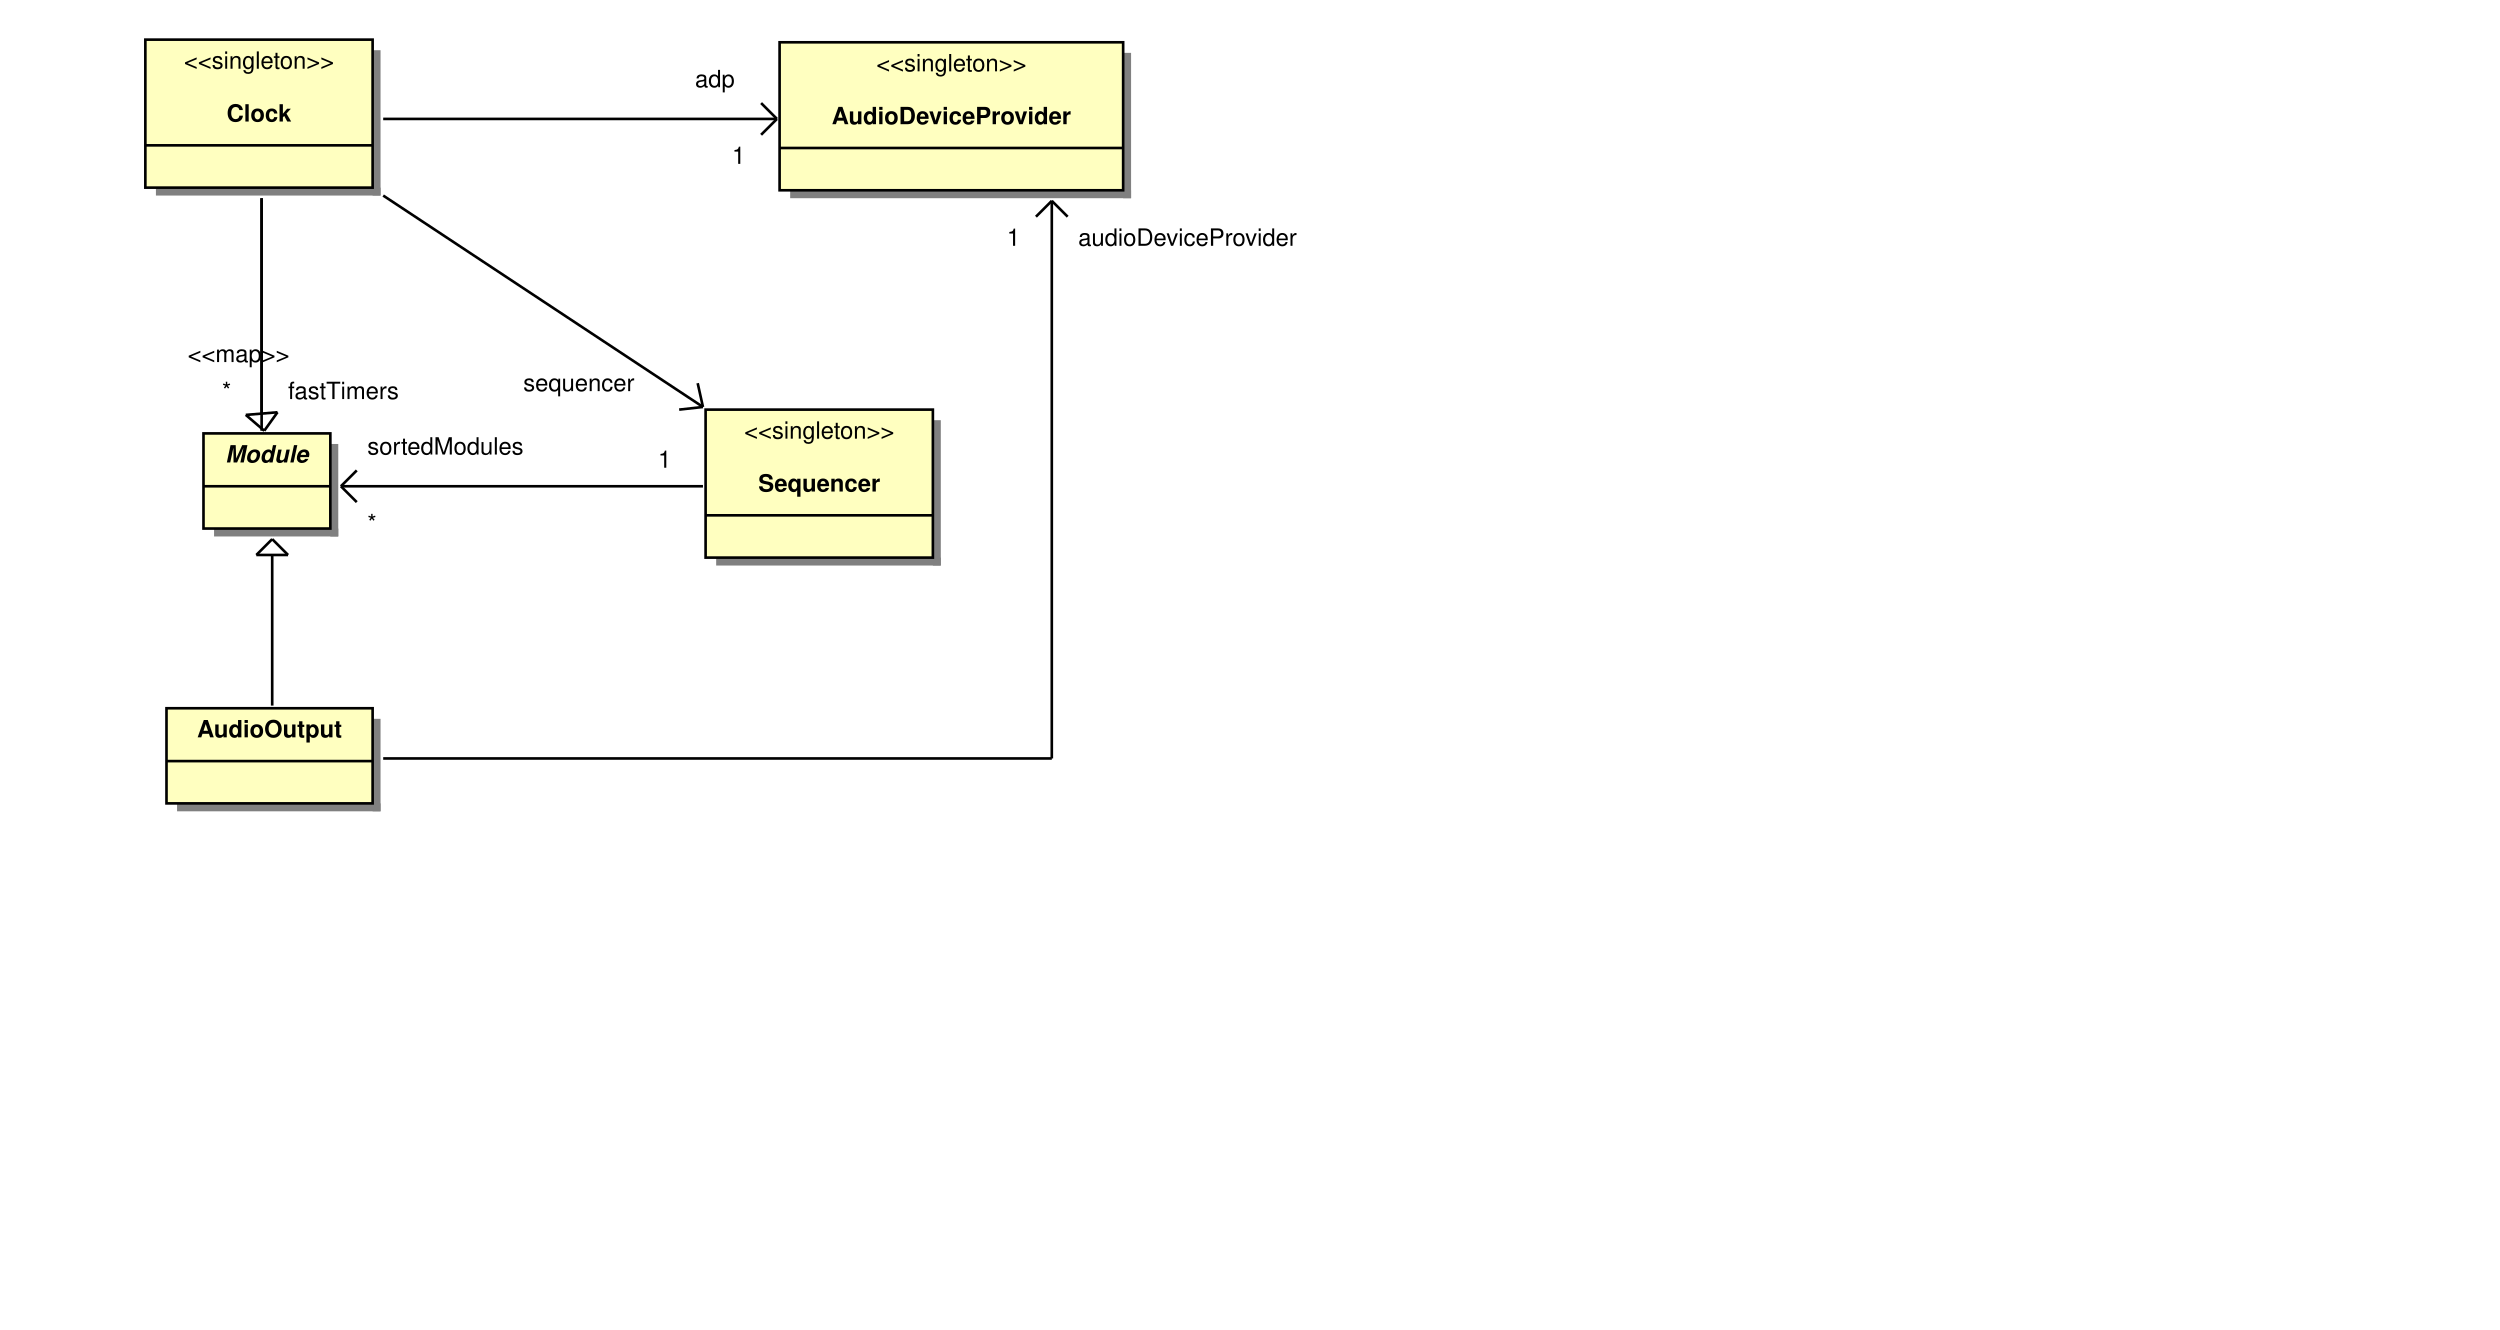
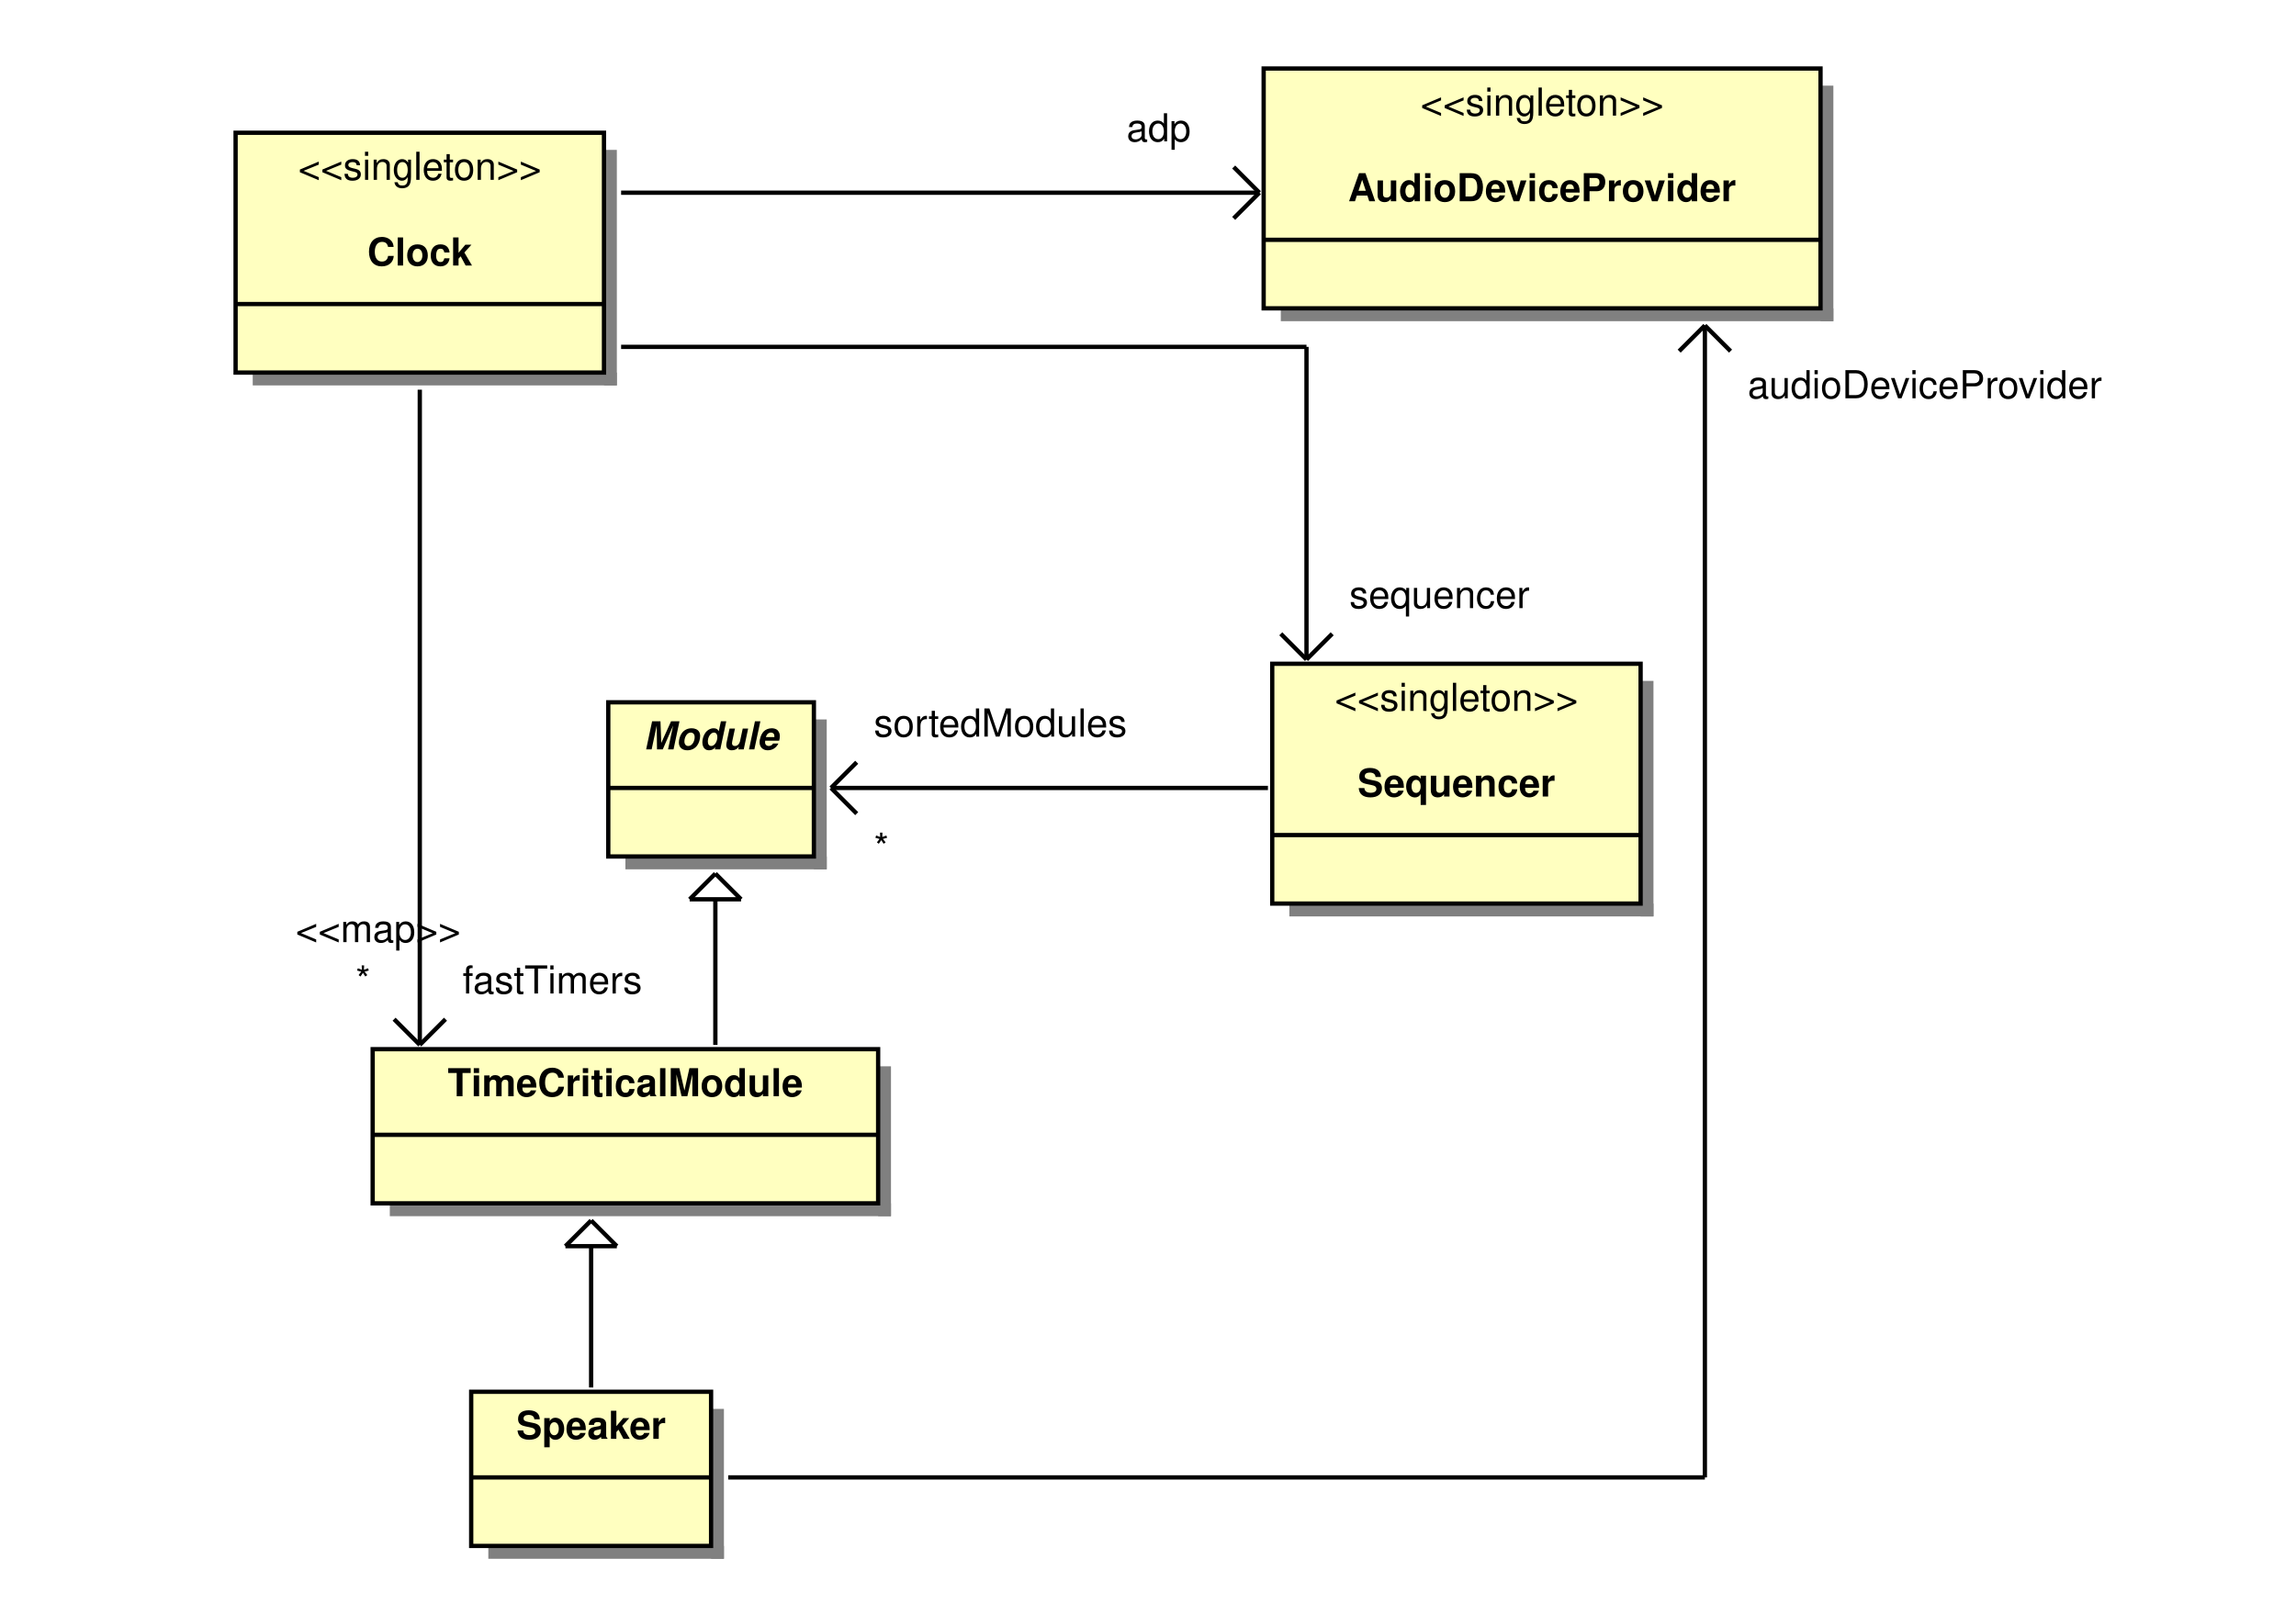
- <svg xmlns="http://www.w3.org/2000/svg" width="946" height="503" version="1.1">
-   <g>
-     <rect fill="#808080" stroke="none" stroke-opacity="1" x="125" y="168" width="3" height="35" />
-     <rect fill="#808080" stroke="none" stroke-opacity="1" x="81" y="200" width="47" height="3" />
-     <rect fill="#ffffc0" stroke="black" stroke-width="1" stroke-opacity="1" x="77" y="164" width="48" height="36" />
-     <text font-family="Helvetica" font-size="9" fill="#000000" xml:space="preserve" font-weight="bold" font-style="italic" text-anchor="middle" x="101" y="175">Module</text>
-     <line stroke="black" stroke-opacity="1" x1="77" y1="184" x2="125" y2="184" />
-   </g>
-   <g>
-     <rect fill="#808080" stroke="none" stroke-opacity="1" x="141" y="19" width="3" height="55" />
-     <rect fill="#808080" stroke="none" stroke-opacity="1" x="59" y="71" width="85" height="3" />
-     <rect fill="#ffffc0" stroke="black" stroke-width="1" stroke-opacity="1" x="55" y="15" width="86" height="56" />
-     <text font-family="Helvetica" font-size="9" fill="#000000" xml:space="preserve" text-anchor="middle" x="98" y="26">&lt;&lt;singleton&gt;&gt;</text>
-     <text font-family="Helvetica" font-size="9" fill="#000000" xml:space="preserve" font-weight="bold" text-anchor="middle" x="98" y="46">Clock</text>
-     <line stroke="black" stroke-opacity="1" x1="55" y1="55" x2="141" y2="55" />
-   </g>
+ <svg xmlns="http://www.w3.org/2000/svg" width="536" height="377" version="1.1">
  <g>
    <rect fill="#808080" stroke="none" stroke-opacity="1" x="425" y="20" width="3" height="55" />
    <rect fill="#808080" stroke="none" stroke-opacity="1" x="299" y="72" width="129" height="3" />
    <rect fill="#ffffc0" stroke="black" stroke-width="1" stroke-opacity="1" x="295" y="16" width="130" height="56" />
    <text font-family="Helvetica" font-size="9" fill="#000000" xml:space="preserve" text-anchor="middle" x="360" y="27">&lt;&lt;singleton&gt;&gt;</text>
    <text font-family="Helvetica" font-size="9" fill="#000000" xml:space="preserve" font-weight="bold" text-anchor="middle" x="360" y="47">AudioDeviceProvider</text>
    <line stroke="black" stroke-opacity="1" x1="295" y1="56" x2="425" y2="56" />
  </g>
  <g>
-     <rect fill="#808080" stroke="none" stroke-opacity="1" x="141" y="272" width="3" height="35" />
-     <rect fill="#808080" stroke="none" stroke-opacity="1" x="67" y="304" width="77" height="3" />
-     <rect fill="#ffffc0" stroke="black" stroke-width="1" stroke-opacity="1" x="63" y="268" width="78" height="36" />
-     <text font-family="Helvetica" font-size="9" fill="#000000" xml:space="preserve" font-weight="bold" text-anchor="middle" x="102" y="279">AudioOutput</text>
-     <line stroke="black" stroke-opacity="1" x1="63" y1="288" x2="141" y2="288" />
+     <rect fill="#808080" stroke="none" stroke-opacity="1" x="190" y="168" width="3" height="35" />
+     <rect fill="#808080" stroke="none" stroke-opacity="1" x="146" y="200" width="47" height="3" />
+     <rect fill="#ffffc0" stroke="black" stroke-width="1" stroke-opacity="1" x="142" y="164" width="48" height="36" />
+     <text font-family="Helvetica" font-size="9" fill="#000000" xml:space="preserve" font-weight="bold" font-style="italic" text-anchor="middle" x="166" y="175">Module</text>
+     <line stroke="black" stroke-opacity="1" x1="142" y1="184" x2="190" y2="184" />
  </g>
  <g>
-     <line stroke="black" stroke-opacity="1" x1="103" y1="267" x2="103" y2="210" />
-     <line stroke="black" stroke-opacity="1" x1="103" y1="204" x2="97" y2="210" />
-     <line stroke="black" stroke-opacity="1" x1="103" y1="204" x2="109" y2="210" />
-     <line stroke="black" stroke-opacity="1" x1="97" y1="210" x2="109" y2="210" />
+     <rect fill="#808080" stroke="none" stroke-opacity="1" x="141" y="35" width="3" height="55" />
+     <rect fill="#808080" stroke="none" stroke-opacity="1" x="59" y="87" width="85" height="3" />
+     <rect fill="#ffffc0" stroke="black" stroke-width="1" stroke-opacity="1" x="55" y="31" width="86" height="56" />
+     <text font-family="Helvetica" font-size="9" fill="#000000" xml:space="preserve" text-anchor="middle" x="98" y="42">&lt;&lt;singleton&gt;&gt;</text>
+     <text font-family="Helvetica" font-size="9" fill="#000000" xml:space="preserve" font-weight="bold" text-anchor="middle" x="98" y="62">Clock</text>
+     <line stroke="black" stroke-opacity="1" x1="55" y1="71" x2="141" y2="71" />
  </g>
  <g>
-     <line stroke="black" stroke-opacity="1" x1="99" y1="75" x2="99" y2="157" />
-     <line stroke="black" stroke-opacity="1" x1="100" y1="163" x2="105" y2="156" />
-     <line stroke="black" stroke-opacity="1" x1="100" y1="163" x2="93" y2="157" />
-     <line stroke="black" stroke-opacity="1" x1="105" y1="156" x2="93" y2="157" />
+     <rect fill="#808080" stroke="none" stroke-opacity="1" x="166" y="329" width="3" height="35" />
+     <rect fill="#808080" stroke="none" stroke-opacity="1" x="114" y="361" width="55" height="3" />
+     <rect fill="#ffffc0" stroke="black" stroke-width="1" stroke-opacity="1" x="110" y="325" width="56" height="36" />
+     <text font-family="Helvetica" font-size="9" fill="#000000" xml:space="preserve" font-weight="bold" text-anchor="middle" x="138" y="336">Speaker</text>
+     <line stroke="black" stroke-opacity="1" x1="110" y1="345" x2="166" y2="345" />
  </g>
  <g>
-     <line stroke="black" stroke-opacity="1" x1="99" y1="75" x2="99" y2="163" />
+     <rect fill="#808080" stroke="none" stroke-opacity="1" x="205" y="249" width="3" height="35" />
+     <rect fill="#808080" stroke="none" stroke-opacity="1" x="91" y="281" width="117" height="3" />
+     <rect fill="#ffffc0" stroke="black" stroke-width="1" stroke-opacity="1" x="87" y="245" width="118" height="36" />
+     <text font-family="Helvetica" font-size="9" fill="#000000" xml:space="preserve" font-weight="bold" text-anchor="middle" x="146" y="256">TimeCriticalModule</text>
+     <line stroke="black" stroke-opacity="1" x1="87" y1="265" x2="205" y2="265" />
+   </g>
+   <g>
+     <line stroke="black" stroke-opacity="1" x1="138" y1="324" x2="138" y2="291" />
+     <line stroke="black" stroke-opacity="1" x1="138" y1="285" x2="132" y2="291" />
+     <line stroke="black" stroke-opacity="1" x1="138" y1="285" x2="144" y2="291" />
+     <line stroke="black" stroke-opacity="1" x1="132" y1="291" x2="144" y2="291" />
  </g>
  <g>
    <line stroke="black" stroke-opacity="1" x1="294" y1="45" x2="288" y2="39" />
    <line stroke="black" stroke-opacity="1" x1="294" y1="45" x2="288" y2="51" />
    <line stroke="black" stroke-opacity="1" x1="145" y1="45" x2="294" y2="45" />
  </g>
  <g>
-     <line stroke="black" stroke-opacity="1" x1="145" y1="287" x2="398" y2="287" />
+     <line stroke="black" stroke-opacity="1" x1="170" y1="345" x2="398" y2="345" />
  </g>
  <g>
    <line stroke="black" stroke-opacity="1" x1="398" y1="76" x2="392" y2="82" />
    <line stroke="black" stroke-opacity="1" x1="398" y1="76" x2="404" y2="82" />
-     <line stroke="black" stroke-opacity="1" x1="398" y1="287" x2="398" y2="76" />
+     <line stroke="black" stroke-opacity="1" x1="398" y1="345" x2="398" y2="76" />
  </g>
  <g>
-     <rect fill="#808080" stroke="none" stroke-opacity="1" x="353" y="159" width="3" height="55" />
-     <rect fill="#808080" stroke="none" stroke-opacity="1" x="271" y="211" width="85" height="3" />
-     <rect fill="#ffffc0" stroke="black" stroke-width="1" stroke-opacity="1" x="267" y="155" width="86" height="56" />
-     <text font-family="Helvetica" font-size="9" fill="#000000" xml:space="preserve" text-anchor="middle" x="310" y="166">&lt;&lt;singleton&gt;&gt;</text>
-     <text font-family="Helvetica" font-size="9" fill="#000000" xml:space="preserve" font-weight="bold" text-anchor="middle" x="310" y="186">Sequencer</text>
-     <line stroke="black" stroke-opacity="1" x1="267" y1="195" x2="353" y2="195" />
+     <line stroke="black" stroke-opacity="1" x1="98" y1="244" x2="104" y2="238" />
+     <line stroke="black" stroke-opacity="1" x1="98" y1="244" x2="92" y2="238" />
+     <line stroke="black" stroke-opacity="1" x1="98" y1="91" x2="98" y2="244" />
  </g>
  <g>
-     <line stroke="black" stroke-opacity="1" x1="266" y1="154" x2="264" y2="145" />
-     <line stroke="black" stroke-opacity="1" x1="266" y1="154" x2="257" y2="155" />
-     <line stroke="black" stroke-opacity="1" x1="145" y1="74" x2="266" y2="154" />
+     <line stroke="black" stroke-opacity="1" x1="167" y1="244" x2="167" y2="210" />
+     <line stroke="black" stroke-opacity="1" x1="167" y1="204" x2="161" y2="210" />
+     <line stroke="black" stroke-opacity="1" x1="167" y1="204" x2="173" y2="210" />
+     <line stroke="black" stroke-opacity="1" x1="161" y1="210" x2="173" y2="210" />
  </g>
  <g>
-     <line stroke="black" stroke-opacity="1" x1="129" y1="184" x2="135" y2="190" />
-     <line stroke="black" stroke-opacity="1" x1="129" y1="184" x2="135" y2="178" />
-     <line stroke="black" stroke-opacity="1" x1="266" y1="184" x2="129" y2="184" />
+     <rect fill="#808080" stroke="none" stroke-opacity="1" x="383" y="159" width="3" height="55" />
+     <rect fill="#808080" stroke="none" stroke-opacity="1" x="301" y="211" width="85" height="3" />
+     <rect fill="#ffffc0" stroke="black" stroke-width="1" stroke-opacity="1" x="297" y="155" width="86" height="56" />
+     <text font-family="Helvetica" font-size="9" fill="#000000" xml:space="preserve" text-anchor="middle" x="340" y="166">&lt;&lt;singleton&gt;&gt;</text>
+     <text font-family="Helvetica" font-size="9" fill="#000000" xml:space="preserve" font-weight="bold" text-anchor="middle" x="340" y="186">Sequencer</text>
+     <line stroke="black" stroke-opacity="1" x1="297" y1="195" x2="383" y2="195" />
  </g>
  <g>
-     <text font-family="Helvetica" font-size="9" fill="#000000" xml:space="preserve" x="139" y="201">*</text>
+     <line stroke="black" stroke-opacity="1" x1="145" y1="81" x2="305" y2="81" />
  </g>
  <g>
-     <text font-family="Helvetica" font-size="9" fill="#000000" xml:space="preserve" x="139" y="172">sortedModules</text>
+     <line stroke="black" stroke-opacity="1" x1="194" y1="184" x2="200" y2="190" />
+     <line stroke="black" stroke-opacity="1" x1="194" y1="184" x2="200" y2="178" />
+     <line stroke="black" stroke-opacity="1" x1="296" y1="184" x2="194" y2="184" />
  </g>
  <g>
-     <text font-family="Helvetica" font-size="9" fill="#000000" xml:space="preserve" x="198" y="148">sequencer</text>
+     <line stroke="black" stroke-opacity="1" x1="305" y1="154" x2="311" y2="148" />
+     <line stroke="black" stroke-opacity="1" x1="305" y1="154" x2="299" y2="148" />
+     <line stroke="black" stroke-opacity="1" x1="305" y1="81" x2="305" y2="154" />
  </g>
  <g>
-     <text font-family="Helvetica" font-size="9" fill="#000000" xml:space="preserve" x="249" y="177">1</text>
+     <text font-family="Helvetica" font-size="9" fill="#000000" xml:space="preserve" x="69" y="220">&lt;&lt;map&gt;&gt;</text>
  </g>
  <g>
-     <text font-family="Helvetica" font-size="9" fill="#000000" xml:space="preserve" x="71" y="137">&lt;&lt;map&gt;&gt;</text>
+     <text font-family="Helvetica" font-size="9" fill="#000000" xml:space="preserve" x="108" y="232">fastTimers</text>
  </g>
  <g>
-     <text font-family="Helvetica" font-size="9" fill="#000000" xml:space="preserve" x="109" y="151">fastTimers</text>
+     <text font-family="Helvetica" font-size="9" fill="#000000" xml:space="preserve" x="204" y="172">sortedModules</text>
  </g>
  <g>
-     <text font-family="Helvetica" font-size="9" fill="#000000" xml:space="preserve" x="84" y="151">*</text>
+     <text font-family="Helvetica" font-size="9" fill="#000000" xml:space="preserve" x="204" y="201">*</text>
  </g>
  <g>
    <text font-family="Helvetica" font-size="9" fill="#000000" xml:space="preserve" x="263" y="33">adp</text>
  </g>
  <g>
    <text font-family="Helvetica" font-size="9" fill="#000000" xml:space="preserve" x="408" y="93">audioDeviceProvider</text>
  </g>
  <g>
-     <text font-family="Helvetica" font-size="9" fill="#000000" xml:space="preserve" x="277" y="62">1</text>
+     <text font-family="Helvetica" font-size="9" fill="#000000" xml:space="preserve" x="315" y="142">sequencer</text>
  </g>
  <g>
-     <text font-family="Helvetica" font-size="9" fill="#000000" xml:space="preserve" x="381" y="93">1</text>
+     <text font-family="Helvetica" font-size="9" fill="#000000" xml:space="preserve" x="83" y="232">*</text>
  </g>
</svg>
